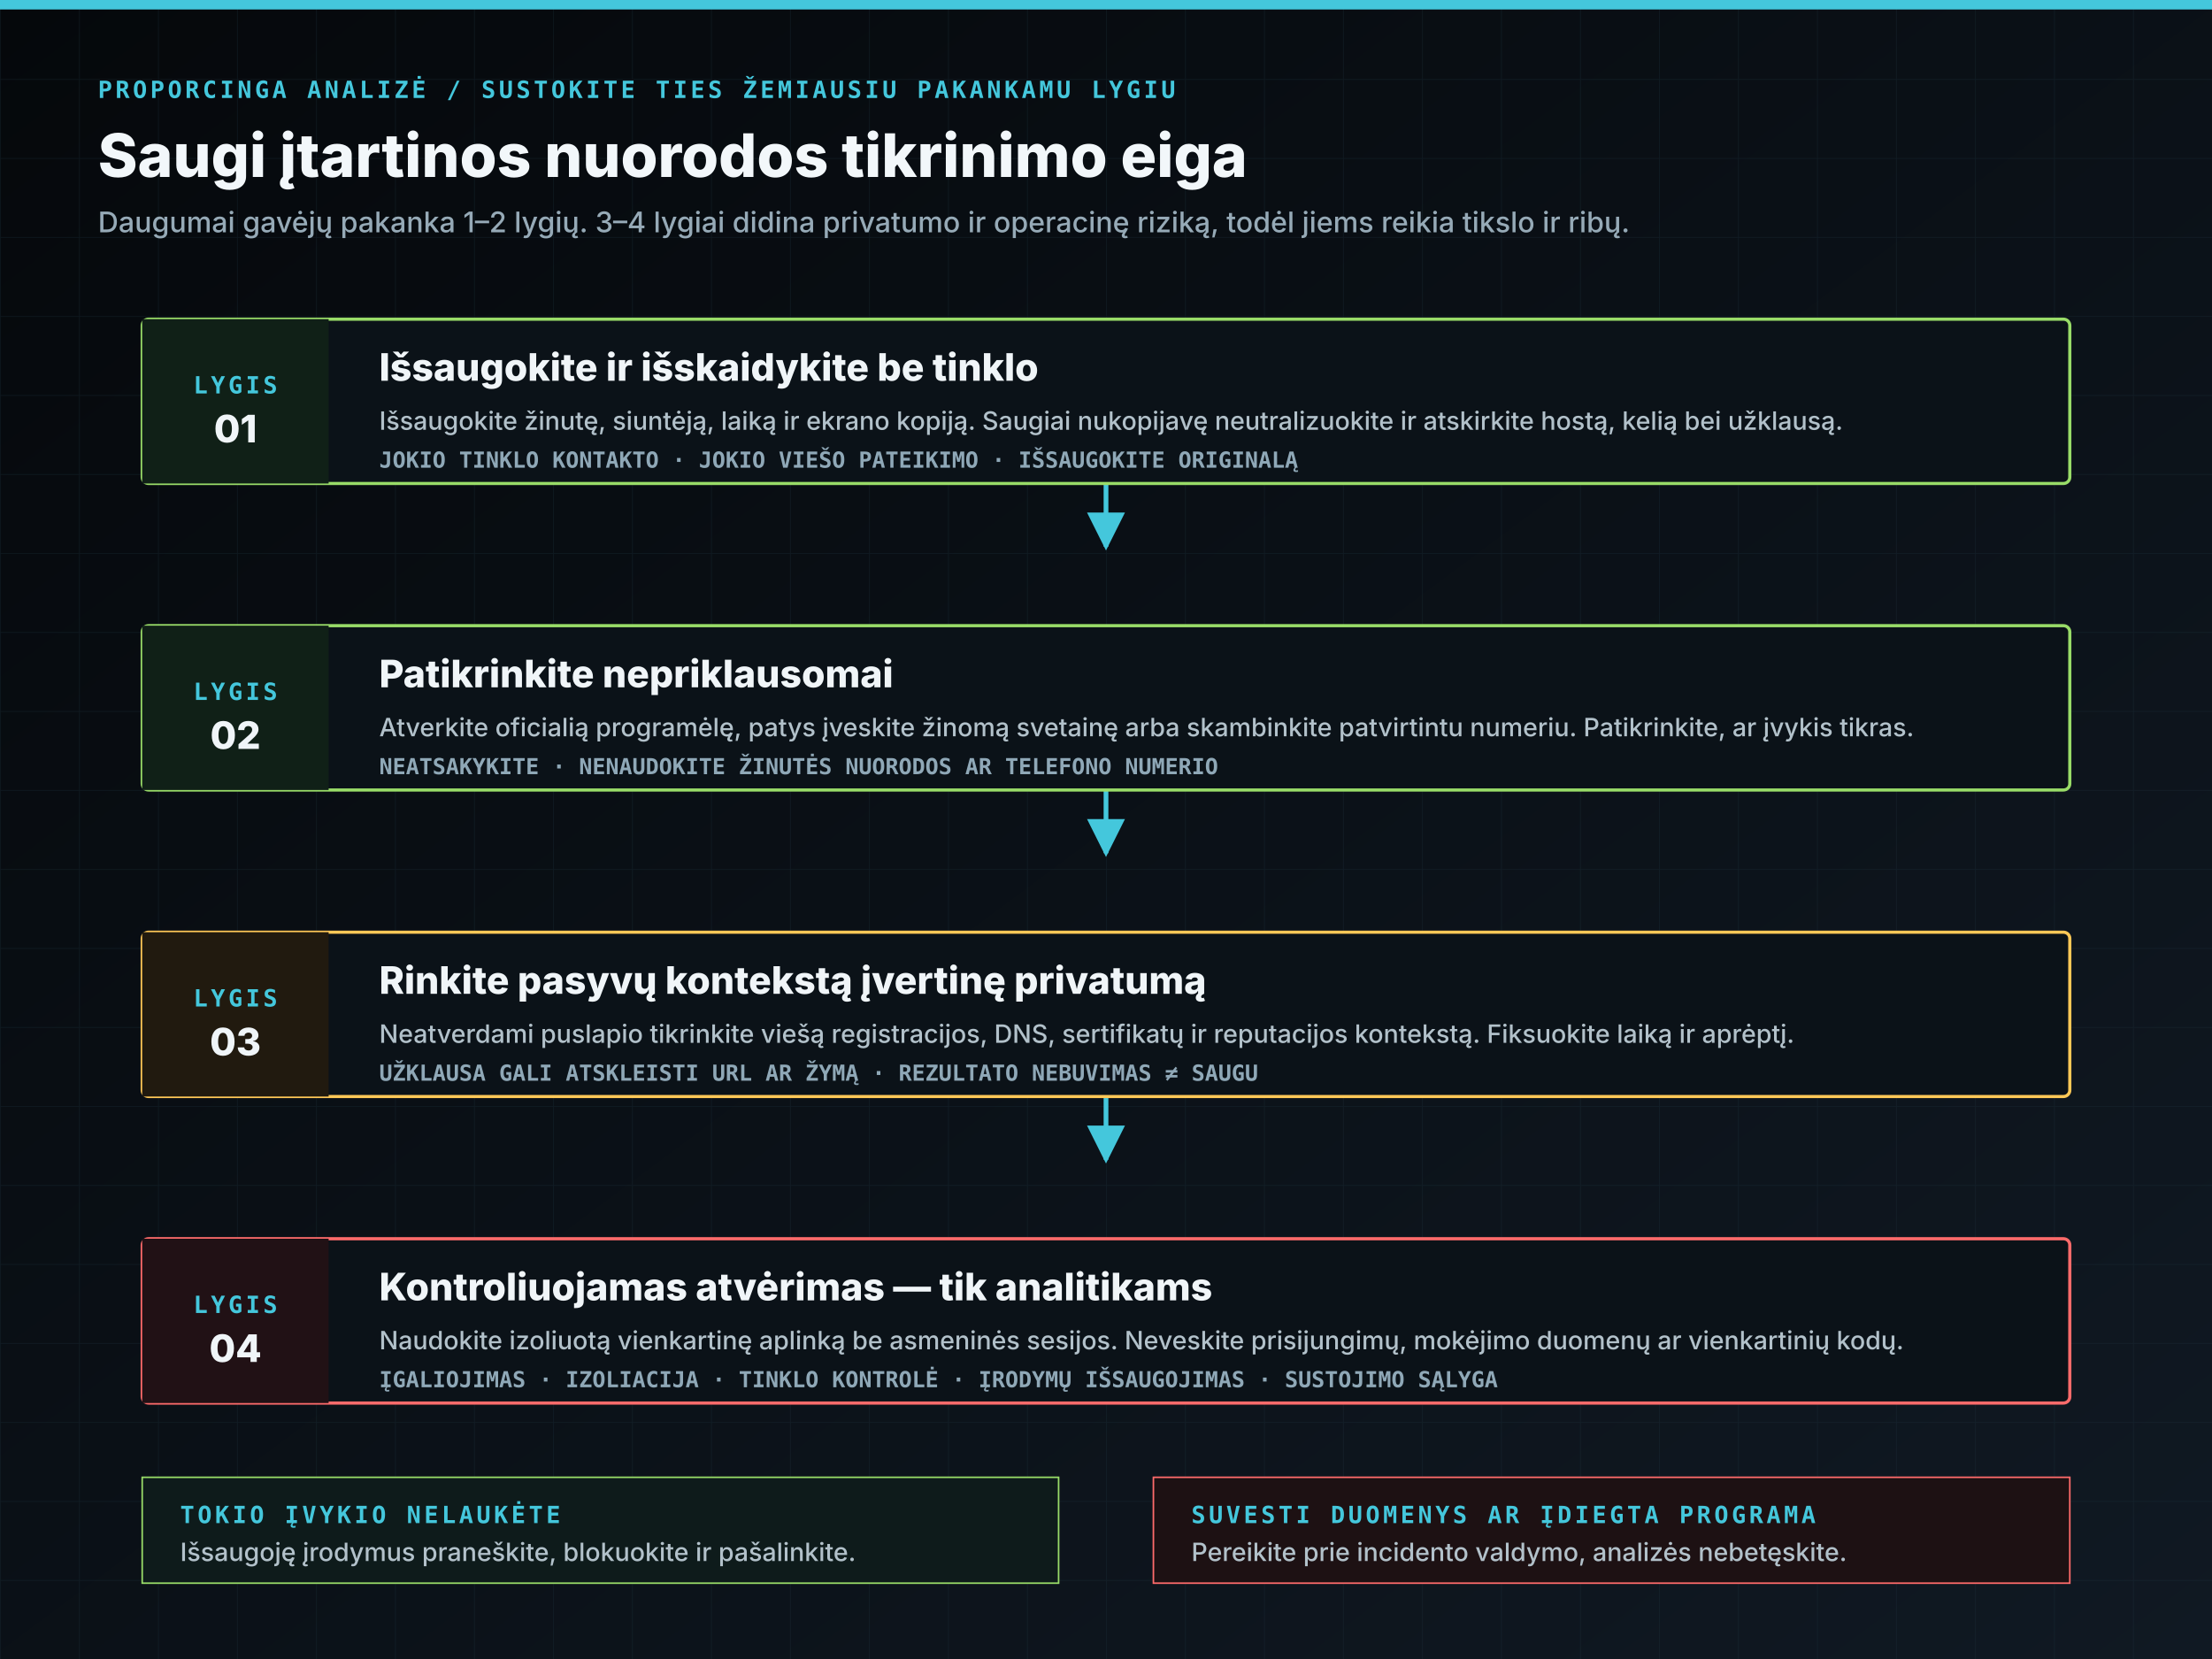
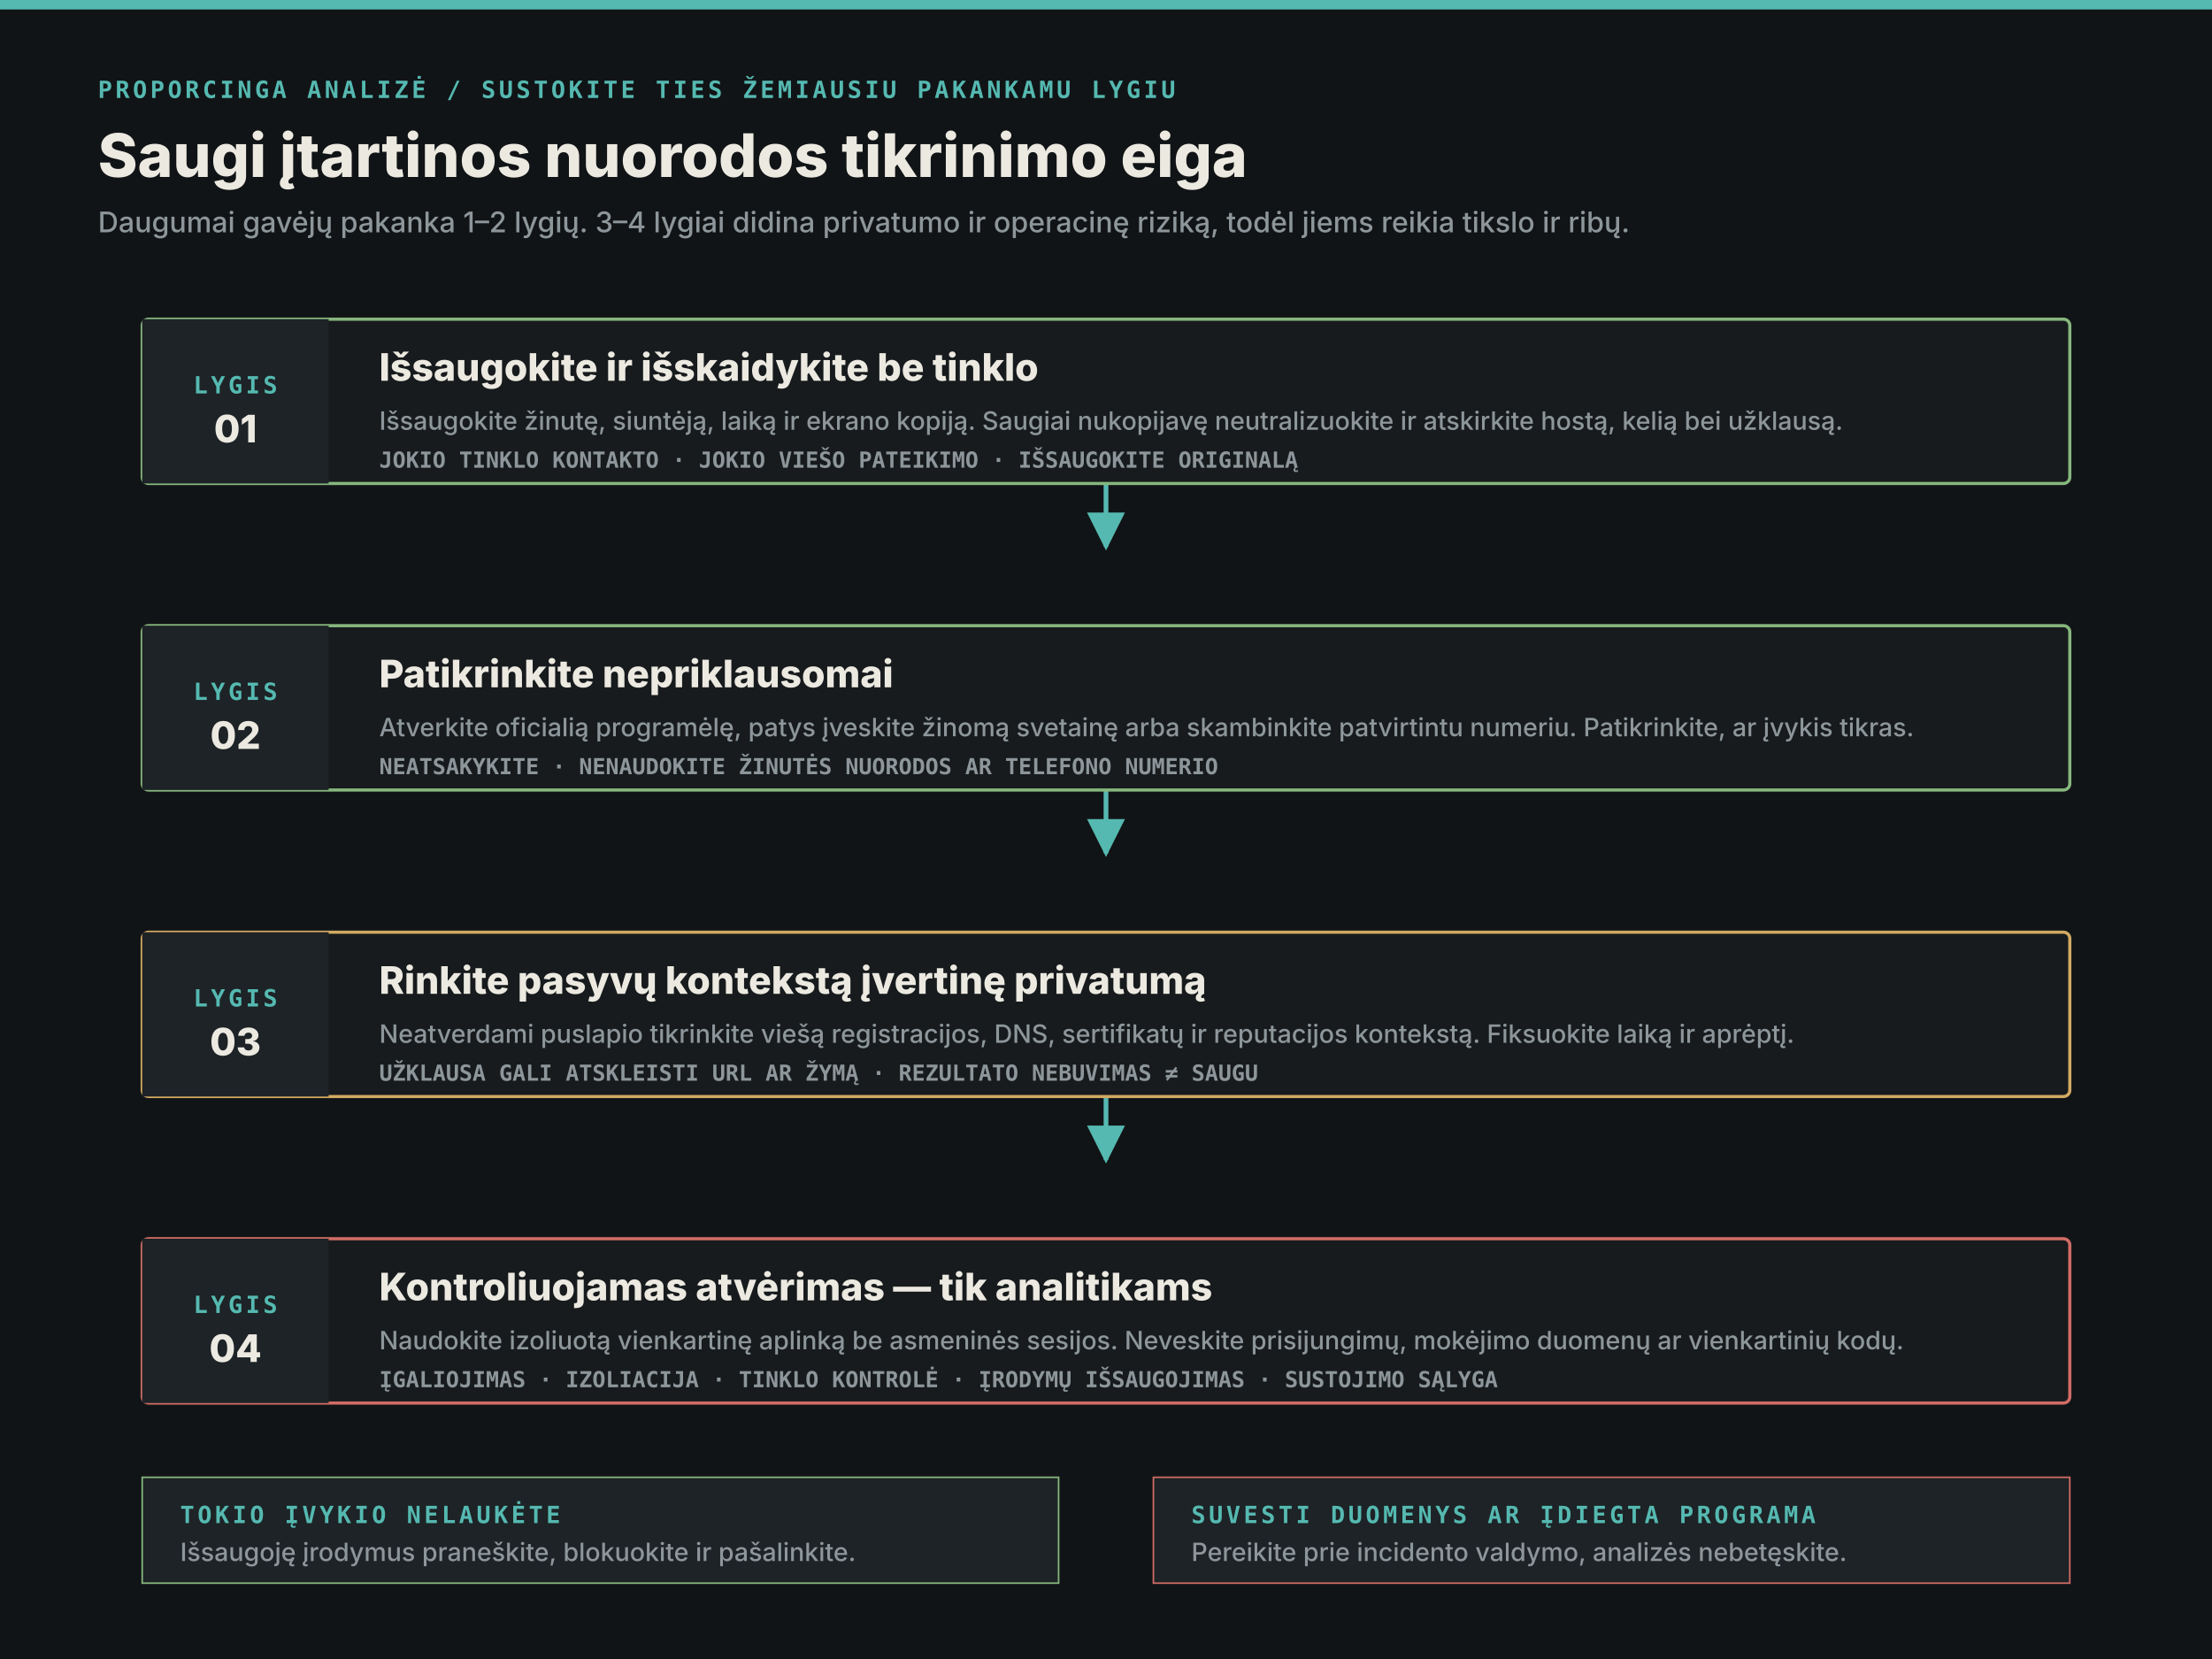
<svg xmlns="http://www.w3.org/2000/svg" width="1400" height="1050" viewBox="0 0 1400 1050" role="img" aria-labelledby="title desc">
  <defs>
-     <linearGradient id="bg" x1="0" y1="0" x2="1" y2="1">
-       <stop stop-color="#05080b" />
-       <stop offset="1" stop-color="#101923" />
-     </linearGradient>
-     <pattern id="grid" width="50" height="50" patternUnits="userSpaceOnUse">
-       <path d="M50 0H0V50" fill="none" stroke="#1e3440" opacity=".3" />
-     </pattern>
    <marker id="arrow" viewBox="0 0 10 10" refX="9" refY="5" markerWidth="8" markerHeight="8" orient="auto">
-       <path d="M0 0l10 5-10 5z" fill="#44c7dc" />
+       <path d="M0 0l10 5-10 5z" fill="#55B9B1" />
    </marker>
    <style>
-       .eyebrow{font:700 15px ui-monospace,SFMono-Regular,Consolas,monospace;letter-spacing:2px;fill:#44c7dc}.heading{font:800 38px Inter,Segoe UI,Arial,sans-serif;fill:#f2f7fa}.sub{font:500 18px Inter,Segoe UI,Arial,sans-serif;fill:#96aab7}.step{font:800 24px Inter,Segoe UI,Arial,sans-serif;fill:#f0f5f8}.body{font:500 16px Inter,Segoe UI,Arial,sans-serif;fill:#b2c1ca}.mono{font:600 14px ui-monospace,SFMono-Regular,Consolas,monospace;fill:#8fa8b7}.box{fill:#0b1218;stroke:#2a424e;stroke-width:2}.safe{stroke:#99dc68}.warn{stroke:#ffc857}.risk{stroke:#ff6b6b}.line{fill:none;stroke:#44c7dc;stroke-width:3;marker-end:url(#arrow)}
+       .eyebrow{font:700 15px ui-monospace,SFMono-Regular,Consolas,monospace;letter-spacing:2px;fill:#55B9B1}.heading{font:800 38px Inter,Segoe UI,Arial,sans-serif;fill:#ECE9E1}.sub{font:500 18px Inter,Segoe UI,Arial,sans-serif;fill:#8D969A}.step{font:800 24px Inter,Segoe UI,Arial,sans-serif;fill:#ECE9E1}.body{font:500 16px Inter,Segoe UI,Arial,sans-serif;fill:#8D969A}.mono{font:600 14px ui-monospace,SFMono-Regular,Consolas,monospace;fill:#8D969A}.box{fill:#171B1D;stroke:#30383B;stroke-width:2}.safe{stroke:#86B77E}.warn{stroke:#D2AA62}.risk{stroke:#D06C65}.line{fill:none;stroke:#55B9B1;stroke-width:3;marker-end:url(#arrow)}
    </style>
  </defs>
-   <rect width="1400" height="1050" fill="url(#bg)" />
-   <rect width="1400" height="1050" fill="url(#grid)" />
-   <path d="M0 3H1400" stroke="#44c7dc" stroke-width="6" />
+   <rect width="1400" height="1050" fill="#111416" />
+   <path d="M0 3H1400" stroke="#55B9B1" stroke-width="6" />
  <text x="62" y="62" class="eyebrow">PROPORCINGA ANALIZĖ / SUSTOKITE TIES ŽEMIAUSIU PAKANKAMU LYGIU</text>
  <text x="62" y="112" class="heading">Saugi įtartinos nuorodos tikrinimo eiga</text>
  <text x="62" y="147" class="sub">Daugumai gavėjų pakanka 1–2 lygių. 3–4 lygiai didina privatumo ir operacinę riziką, todėl jiems reikia tikslo ir ribų.</text>
  <path class="line" d="M700 306V346" />
  <path class="line" d="M700 500V540" />
  <path class="line" d="M700 694V734" />
  <g transform="translate(90 202)">
    <rect class="box safe" width="1220" height="104" rx="4" />
-     <rect width="118" height="104" fill="#102017" />
-     <text x="59" y="47" text-anchor="middle" class="eyebrow" fill="#99dc68">LYGIS</text>
+     <rect width="118" height="104" fill="#1D2326" />
+     <text x="59" y="47" text-anchor="middle" class="eyebrow" fill="#86B77E">LYGIS</text>
    <text x="59" y="78" text-anchor="middle" class="step">01</text>
    <text x="150" y="39" class="step">Išsaugokite ir išskaidykite be tinklo</text>
    <text x="150" y="70" class="body">Išsaugokite žinutę, siuntėją, laiką ir ekrano kopiją. Saugiai nukopijavę neutralizuokite ir atskirkite hostą, kelią bei užklausą.</text>
    <text x="150" y="94" class="mono">JOKIO TINKLO KONTAKTO · JOKIO VIEŠO PATEIKIMO · IŠSAUGOKITE ORIGINALĄ</text>
  </g>
  <g transform="translate(90 396)">
    <rect class="box safe" width="1220" height="104" rx="4" />
-     <rect width="118" height="104" fill="#102017" />
-     <text x="59" y="47" text-anchor="middle" class="eyebrow" fill="#99dc68">LYGIS</text>
+     <rect width="118" height="104" fill="#1D2326" />
+     <text x="59" y="47" text-anchor="middle" class="eyebrow" fill="#86B77E">LYGIS</text>
    <text x="59" y="78" text-anchor="middle" class="step">02</text>
    <text x="150" y="39" class="step">Patikrinkite nepriklausomai</text>
    <text x="150" y="70" class="body">Atverkite oficialią programėlę, patys įveskite žinomą svetainę arba skambinkite patvirtintu numeriu. Patikrinkite, ar įvykis tikras.</text>
    <text x="150" y="94" class="mono">NEATSAKYKITE · NENAUDOKITE ŽINUTĖS NUORODOS AR TELEFONO NUMERIO</text>
  </g>
  <g transform="translate(90 590)">
    <rect class="box warn" width="1220" height="104" rx="4" />
-     <rect width="118" height="104" fill="#211a0f" />
-     <text x="59" y="47" text-anchor="middle" class="eyebrow" fill="#ffc857">LYGIS</text>
+     <rect width="118" height="104" fill="#1D2326" />
+     <text x="59" y="47" text-anchor="middle" class="eyebrow" fill="#D2AA62">LYGIS</text>
    <text x="59" y="78" text-anchor="middle" class="step">03</text>
    <text x="150" y="39" class="step">Rinkite pasyvų kontekstą įvertinę privatumą</text>
    <text x="150" y="70" class="body">Neatverdami puslapio tikrinkite viešą registracijos, DNS, sertifikatų ir reputacijos kontekstą. Fiksuokite laiką ir aprėptį.</text>
    <text x="150" y="94" class="mono">UŽKLAUSA GALI ATSKLEISTI URL AR ŽYMĄ · REZULTATO NEBUVIMAS ≠ SAUGU</text>
  </g>
  <g transform="translate(90 784)">
    <rect class="box risk" width="1220" height="104" rx="4" />
-     <rect width="118" height="104" fill="#211115" />
-     <text x="59" y="47" text-anchor="middle" class="eyebrow" fill="#ff6b6b">LYGIS</text>
+     <rect width="118" height="104" fill="#1D2326" />
+     <text x="59" y="47" text-anchor="middle" class="eyebrow" fill="#D06C65">LYGIS</text>
    <text x="59" y="78" text-anchor="middle" class="step">04</text>
    <text x="150" y="39" class="step">Kontroliuojamas atvėrimas — tik analitikams</text>
    <text x="150" y="70" class="body">Naudokite izoliuotą vienkartinę aplinką be asmeninės sesijos. Neveskite prisijungimų, mokėjimo duomenų ar vienkartinių kodų.</text>
    <text x="150" y="94" class="mono">ĮGALIOJIMAS · IZOLIACIJA · TINKLO KONTROLĖ · ĮRODYMŲ IŠSAUGOJIMAS · SUSTOJIMO SĄLYGA</text>
  </g>
  <g transform="translate(90 935)">
-     <rect x="0" y="0" width="580" height="67" fill="#0e1b1b" stroke="#99dc68" />
-     <text x="24" y="29" class="eyebrow" fill="#99dc68">TOKIO ĮVYKIO NELAUKĖTE</text>
+     <rect x="0" y="0" width="580" height="67" fill="#1D2326" stroke="#86B77E" />
+     <text x="24" y="29" class="eyebrow" fill="#86B77E">TOKIO ĮVYKIO NELAUKĖTE</text>
    <text x="24" y="53" class="body">Išsaugoję įrodymus praneškite, blokuokite ir pašalinkite.</text>
  </g>
  <g transform="translate(730 935)">
-     <rect x="0" y="0" width="580" height="67" fill="#1d1113" stroke="#ff6b6b" />
-     <text x="24" y="29" class="eyebrow" fill="#ff6b6b">SUVESTI DUOMENYS AR ĮDIEGTA PROGRAMA</text>
+     <rect x="0" y="0" width="580" height="67" fill="#1D2326" stroke="#D06C65" />
+     <text x="24" y="29" class="eyebrow" fill="#D06C65">SUVESTI DUOMENYS AR ĮDIEGTA PROGRAMA</text>
    <text x="24" y="53" class="body">Pereikite prie incidento valdymo, analizės nebetęskite.</text>
  </g>
</svg>
